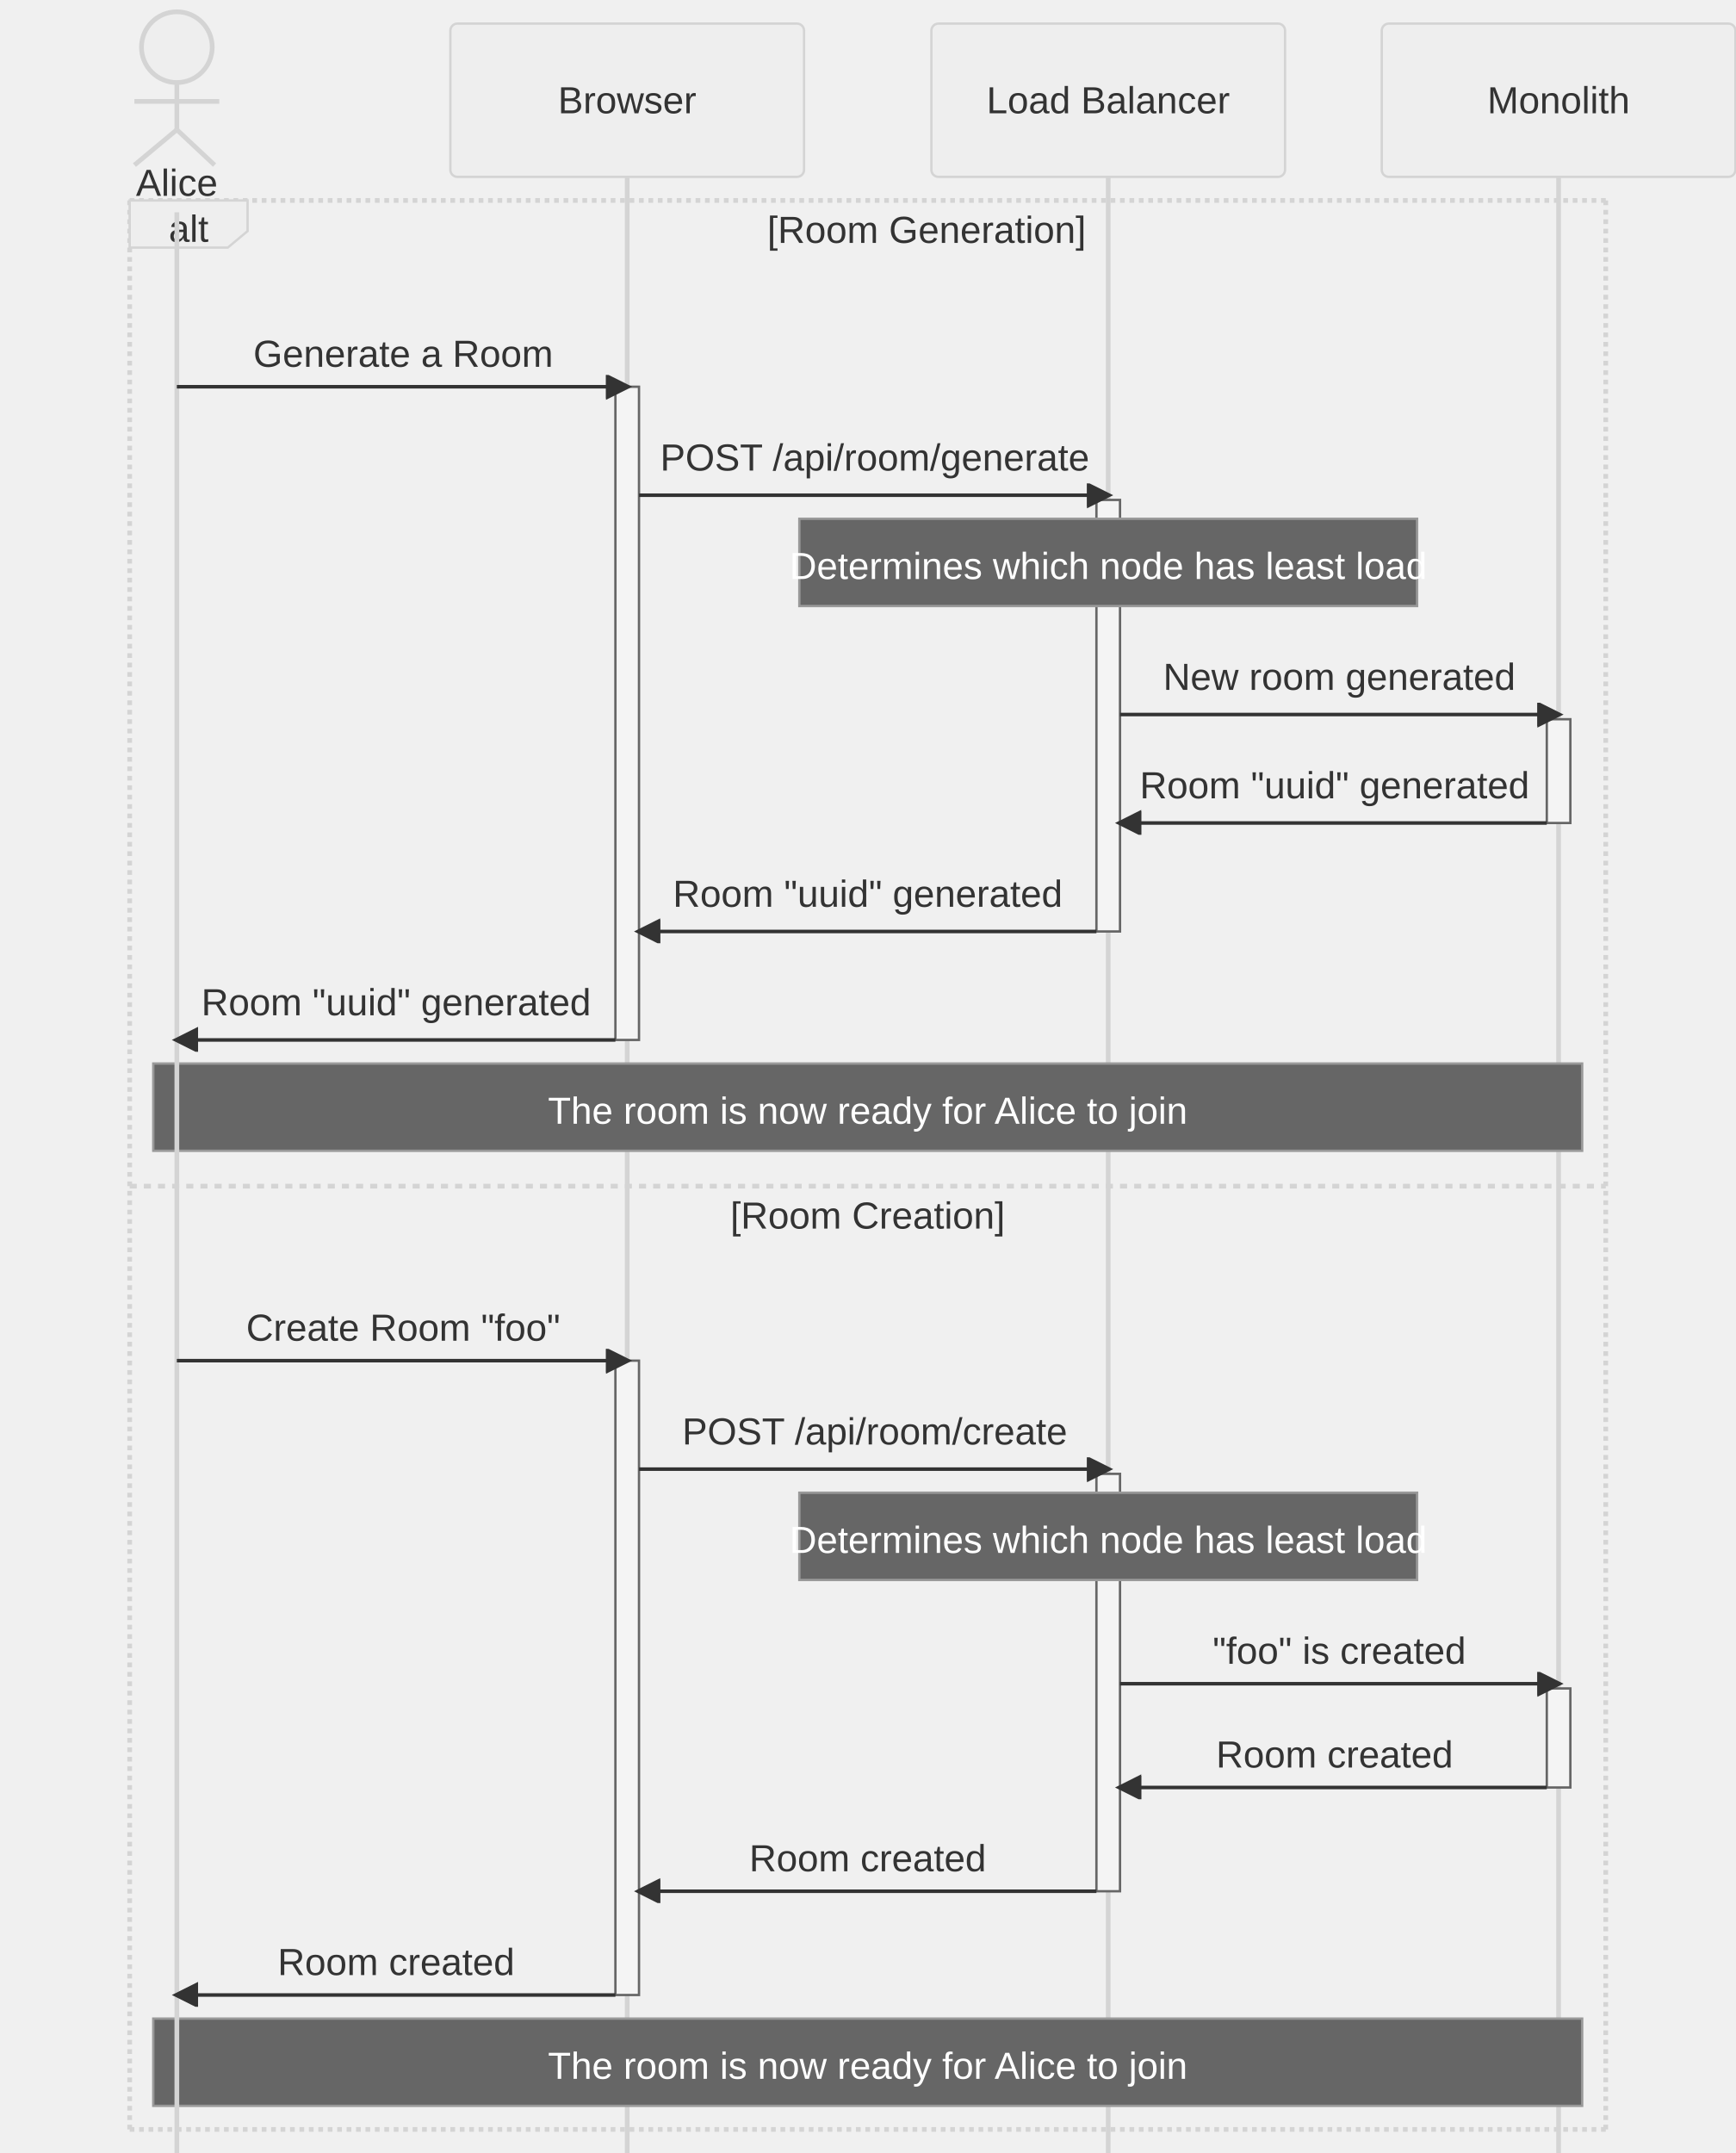
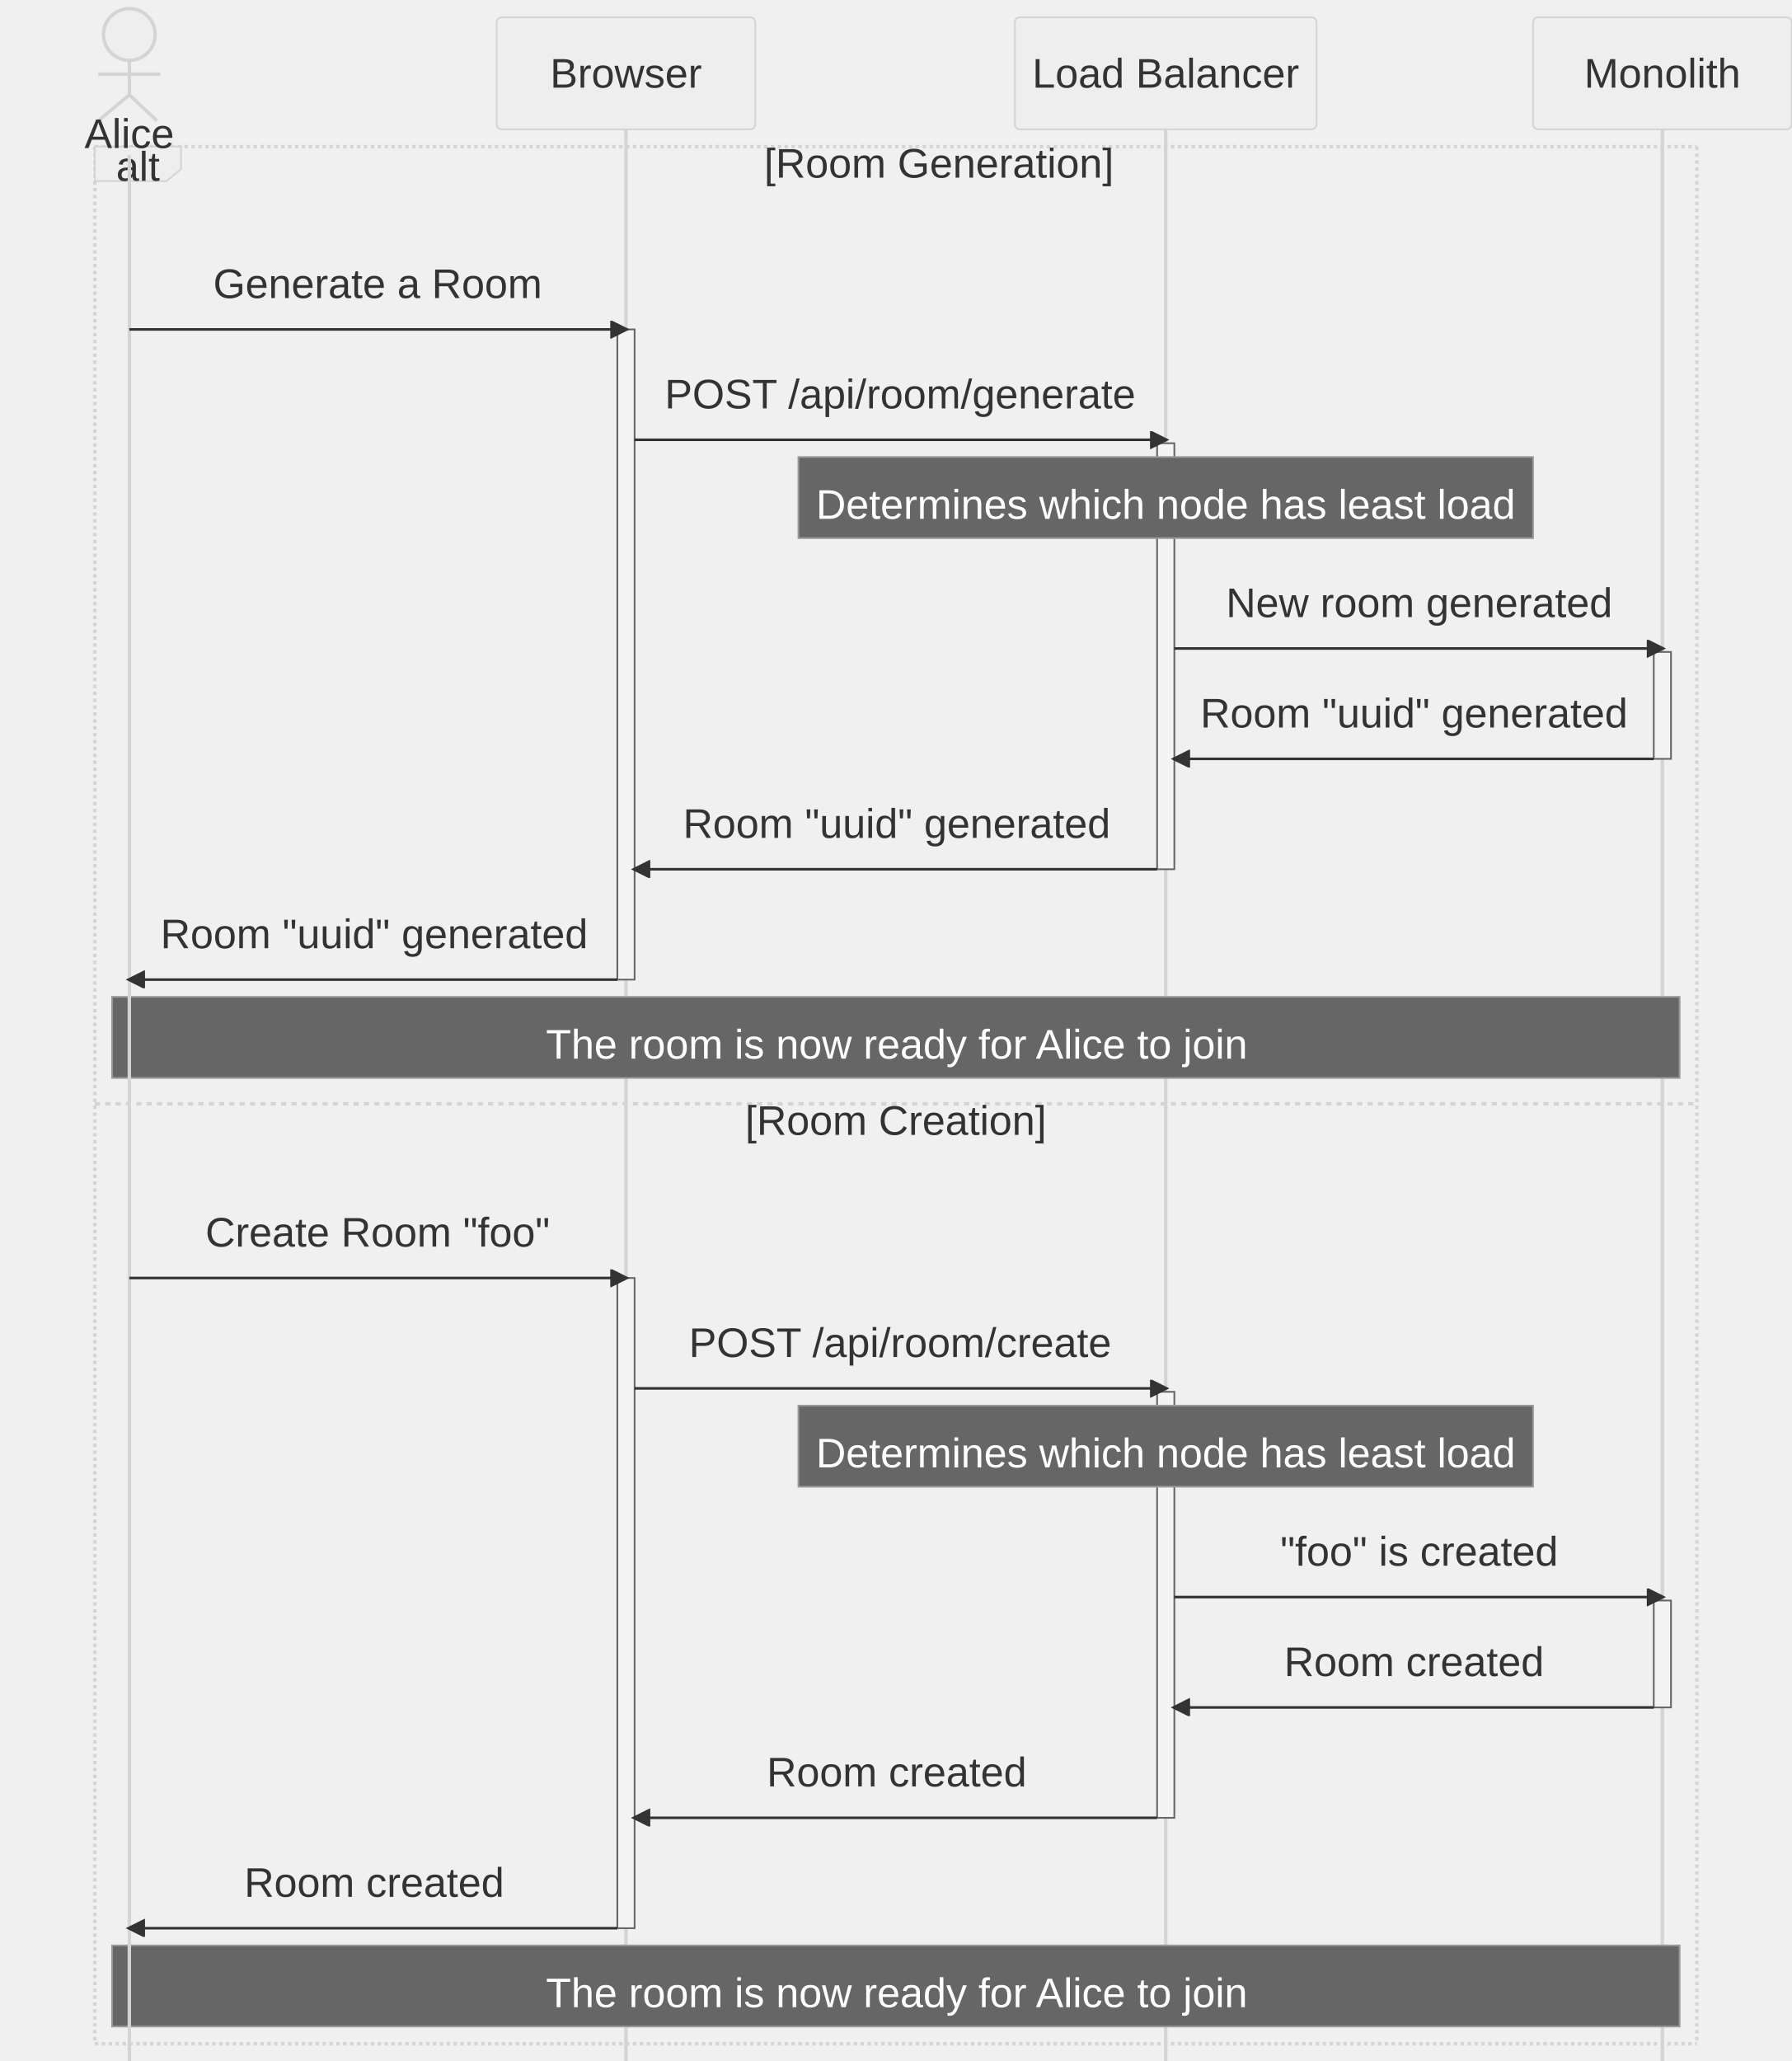
- <svg xmlns="http://www.w3.org/2000/svg" aria-roledescription="sequence" role="graphics-document document" viewBox="0 -10 736 913" style="max-width: 736px; background-color: white;" width="100%" id="my-svg">
+ <svg xmlns="http://www.w3.org/2000/svg" aria-roledescription="sequence" role="graphics-document document" viewBox="0 -10 1039 1195" style="max-width: 1039px; background-color: white;" width="100%" id="my-svg">
  <g>
-     <line stroke="#999" stroke-width="0.5px" class="200" y2="2000" x2="661" y1="5" x1="661" id="actor3" />
+     <line stroke="#999" stroke-width="0.5px" class="200" y2="2000" x2="964" y1="5" x1="964" id="actor3" />
    <g id="root-3">
-       <rect class="actor" ry="3" rx="3" height="65" width="150" stroke="#666" fill="#eaeaea" y="0" x="586" />
-       <text style="text-anchor: middle; font-size: 16px; font-weight: 400;" class="actor" alignment-baseline="central" dominant-baseline="central" y="32.5" x="661">
-         <tspan dy="0" x="661">Monolith</tspan>
+       <rect class="actor" ry="3" rx="3" height="65" width="150" stroke="#666" fill="#eaeaea" y="0" x="889" />
+       <text style="text-anchor: middle; font-size: 24px; font-weight: 400;" class="actor" alignment-baseline="central" dominant-baseline="central" y="32.5" x="964">
+         <tspan dy="0" x="964">Monolith</tspan>
      </text>
    </g>
  </g>
  <g>
-     <line stroke="#999" stroke-width="0.5px" class="200" y2="2000" x2="470" y1="5" x1="470" id="actor2" />
+     <line stroke="#999" stroke-width="0.5px" class="200" y2="2000" x2="676" y1="5" x1="676" id="actor2" />
    <g id="root-2">
-       <rect class="actor" ry="3" rx="3" height="65" width="150" stroke="#666" fill="#eaeaea" y="0" x="395" />
-       <text style="text-anchor: middle; font-size: 16px; font-weight: 400;" class="actor" alignment-baseline="central" dominant-baseline="central" y="32.5" x="470">
-         <tspan dy="0" x="470">Load Balancer</tspan>
+       <rect class="actor" ry="3" rx="3" height="65" width="175" stroke="#666" fill="#eaeaea" y="0" x="588.5" />
+       <text style="text-anchor: middle; font-size: 24px; font-weight: 400;" class="actor" alignment-baseline="central" dominant-baseline="central" y="32.5" x="676">
+         <tspan dy="0" x="676">Load Balancer</tspan>
      </text>
    </g>
  </g>
  <g>
-     <line stroke="#999" stroke-width="0.5px" class="200" y2="2000" x2="266" y1="5" x1="266" id="actor1" />
+     <line stroke="#999" stroke-width="0.5px" class="200" y2="2000" x2="363" y1="5" x1="363" id="actor1" />
    <g id="root-1">
-       <rect class="actor" ry="3" rx="3" height="65" width="150" stroke="#666" fill="#eaeaea" y="0" x="191" />
-       <text style="text-anchor: middle; font-size: 16px; font-weight: 400;" class="actor" alignment-baseline="central" dominant-baseline="central" y="32.5" x="266">
-         <tspan dy="0" x="266">Browser</tspan>
+       <rect class="actor" ry="3" rx="3" height="65" width="150" stroke="#666" fill="#eaeaea" y="0" x="288" />
+       <text style="text-anchor: middle; font-size: 24px; font-weight: 400;" class="actor" alignment-baseline="central" dominant-baseline="central" y="32.5" x="363">
+         <tspan dy="0" x="363">Browser</tspan>
      </text>
    </g>
  </g>
  <style>#my-svg{font-family:"trebuchet ms",verdana,arial,sans-serif;font-size:16px;fill:#000000;}#my-svg .error-icon{fill:#552222;}#my-svg .error-text{fill:#552222;stroke:#552222;}#my-svg .edge-thickness-normal{stroke-width:2px;}#my-svg .edge-thickness-thick{stroke-width:3.5px;}#my-svg .edge-pattern-solid{stroke-dasharray:0;}#my-svg .edge-pattern-dashed{stroke-dasharray:3;}#my-svg .edge-pattern-dotted{stroke-dasharray:2;}#my-svg .marker{fill:#666;stroke:#666;}#my-svg .marker.cross{stroke:#666;}#my-svg svg{font-family:"trebuchet ms",verdana,arial,sans-serif;font-size:16px;}#my-svg .actor{stroke:hsl(0, 0%, 83%);fill:#eee;}#my-svg text.actor&gt;tspan{fill:#333;stroke:none;}#my-svg .actor-line{stroke:#666;}#my-svg .messageLine0{stroke-width:1.5;stroke-dasharray:none;stroke:#333;}#my-svg .messageLine1{stroke-width:1.5;stroke-dasharray:2,2;stroke:#333;}#my-svg #arrowhead path{fill:#333;stroke:#333;}#my-svg .sequenceNumber{fill:white;}#my-svg #sequencenumber{fill:#333;}#my-svg #crosshead path{fill:#333;stroke:#333;}#my-svg .messageText{fill:#333;stroke:none;}#my-svg .labelBox{stroke:hsl(0, 0%, 83%);fill:#eee;}#my-svg .labelText,#my-svg .labelText&gt;tspan{fill:#333;stroke:none;}#my-svg .loopText,#my-svg .loopText&gt;tspan{fill:#333;stroke:none;}#my-svg .loopLine{stroke-width:2px;stroke-dasharray:2,2;stroke:hsl(0, 0%, 83%);fill:hsl(0, 0%, 83%);}#my-svg .note{stroke:#999;fill:#666;}#my-svg .noteText,#my-svg .noteText&gt;tspan{fill:#fff;stroke:none;}#my-svg .activation0{fill:#f4f4f4;stroke:#666;}#my-svg .activation1{fill:#f4f4f4;stroke:#666;}#my-svg .activation2{fill:#f4f4f4;stroke:#666;}#my-svg .actorPopupMenu{position:absolute;}#my-svg .actorPopupMenuPanel{position:absolute;fill:#eee;box-shadow:0px 8px 16px 0px rgba(0,0,0,0.2);filter:drop-shadow(3px 5px 2px rgb(0 0 0 / 0.4));}#my-svg .actor-man line{stroke:hsl(0, 0%, 83%);fill:#eee;}#my-svg .actor-man circle,#my-svg line{stroke:hsl(0, 0%, 83%);fill:#eee;stroke-width:2px;}#my-svg :root{--mermaid-font-family:"trebuchet ms",verdana,arial,sans-serif;}</style>
  <g />
  <defs>
    <symbol height="24" width="24" id="computer">
      <path d="M2 2v13h20v-13h-20zm18 11h-16v-9h16v9zm-10.228 6l.466-1h3.524l.467 1h-4.457zm14.228 3h-24l2-6h2.104l-1.33 4h18.45l-1.297-4h2.073l2 6zm-5-10h-14v-7h14v7z" transform="scale(.5)" />
    </symbol>
  </defs>
  <defs>
    <symbol clip-rule="evenodd" fill-rule="evenodd" id="database">
      <path d="M12.258.001l.256.004.255.005.253.008.251.01.249.012.247.015.246.016.242.019.241.02.239.023.236.024.233.027.231.028.229.031.225.032.223.034.22.036.217.038.214.04.211.041.208.043.205.045.201.046.198.048.194.05.191.051.187.053.183.054.18.056.175.057.172.059.168.06.163.061.16.063.155.064.15.066.074.033.073.033.071.034.07.034.069.035.068.035.067.035.066.035.064.036.064.036.062.036.06.036.06.037.058.037.058.037.055.038.055.038.053.038.052.038.051.039.05.039.048.039.047.039.045.04.044.04.043.04.041.04.04.041.039.041.037.041.036.041.034.041.033.042.032.042.03.042.029.042.027.042.026.043.024.043.023.043.021.043.02.043.018.044.017.043.015.044.013.044.012.044.011.045.009.044.007.045.006.045.004.045.002.045.001.045v17l-.001.045-.002.045-.004.045-.006.045-.007.045-.009.044-.011.045-.012.044-.013.044-.015.044-.017.043-.018.044-.02.043-.021.043-.023.043-.024.043-.026.043-.027.042-.029.042-.03.042-.032.042-.033.042-.034.041-.036.041-.037.041-.039.041-.04.041-.041.04-.043.04-.044.04-.045.04-.047.039-.048.039-.05.039-.051.039-.052.038-.053.038-.055.038-.055.038-.058.037-.058.037-.06.037-.06.036-.062.036-.064.036-.064.036-.066.035-.067.035-.068.035-.069.035-.07.034-.071.034-.073.033-.074.033-.15.066-.155.064-.16.063-.163.061-.168.06-.172.059-.175.057-.18.056-.183.054-.187.053-.191.051-.194.05-.198.048-.201.046-.205.045-.208.043-.211.041-.214.04-.217.038-.22.036-.223.034-.225.032-.229.031-.231.028-.233.027-.236.024-.239.023-.241.02-.242.019-.246.016-.247.015-.249.012-.251.01-.253.008-.255.005-.256.004-.258.001-.258-.001-.256-.004-.255-.005-.253-.008-.251-.01-.249-.012-.247-.015-.245-.016-.243-.019-.241-.02-.238-.023-.236-.024-.234-.027-.231-.028-.228-.031-.226-.032-.223-.034-.22-.036-.217-.038-.214-.04-.211-.041-.208-.043-.204-.045-.201-.046-.198-.048-.195-.05-.19-.051-.187-.053-.184-.054-.179-.056-.176-.057-.172-.059-.167-.06-.164-.061-.159-.063-.155-.064-.151-.066-.074-.033-.072-.033-.072-.034-.07-.034-.069-.035-.068-.035-.067-.035-.066-.035-.064-.036-.063-.036-.062-.036-.061-.036-.06-.037-.058-.037-.057-.037-.056-.038-.055-.038-.053-.038-.052-.038-.051-.039-.049-.039-.049-.039-.046-.039-.046-.04-.044-.04-.043-.04-.041-.04-.04-.041-.039-.041-.037-.041-.036-.041-.034-.041-.033-.042-.032-.042-.03-.042-.029-.042-.027-.042-.026-.043-.024-.043-.023-.043-.021-.043-.02-.043-.018-.044-.017-.043-.015-.044-.013-.044-.012-.044-.011-.045-.009-.044-.007-.045-.006-.045-.004-.045-.002-.045-.001-.045v-17l.001-.045.002-.045.004-.045.006-.045.007-.045.009-.044.011-.045.012-.044.013-.044.015-.044.017-.043.018-.044.02-.043.021-.043.023-.043.024-.043.026-.043.027-.042.029-.042.03-.042.032-.042.033-.042.034-.041.036-.041.037-.041.039-.041.04-.041.041-.04.043-.04.044-.04.046-.04.046-.039.049-.039.049-.039.051-.039.052-.038.053-.038.055-.038.056-.038.057-.037.058-.037.06-.037.061-.036.062-.036.063-.036.064-.036.066-.035.067-.035.068-.035.069-.035.07-.034.072-.034.072-.033.074-.033.151-.066.155-.064.159-.063.164-.061.167-.06.172-.059.176-.057.179-.056.184-.054.187-.053.19-.051.195-.05.198-.048.201-.046.204-.045.208-.043.211-.041.214-.04.217-.038.22-.036.223-.034.226-.032.228-.031.231-.028.234-.027.236-.024.238-.023.241-.02.243-.019.245-.016.247-.015.249-.012.251-.01.253-.008.255-.005.256-.004.258-.001.258.001zm-9.258 20.499v.01l.001.021.003.021.004.022.005.021.006.022.007.022.009.023.01.022.011.023.012.023.013.023.015.023.016.024.017.023.018.024.019.024.021.024.022.025.023.024.024.025.052.049.056.05.061.051.066.051.07.051.075.051.079.052.084.052.088.052.092.052.097.052.102.051.105.052.11.052.114.051.119.051.123.051.127.05.131.05.135.05.139.048.144.049.147.047.152.047.155.047.16.045.163.045.167.043.171.043.176.041.178.041.183.039.187.039.19.037.194.035.197.035.202.033.204.031.209.03.212.029.216.027.219.025.222.024.226.021.23.02.233.018.236.016.24.015.243.012.246.01.249.008.253.005.256.004.259.001.26-.001.257-.004.254-.005.25-.008.247-.011.244-.012.241-.014.237-.016.233-.018.231-.021.226-.021.224-.024.22-.026.216-.027.212-.028.21-.031.205-.031.202-.034.198-.034.194-.036.191-.037.187-.039.183-.04.179-.04.175-.042.172-.043.168-.044.163-.045.16-.046.155-.046.152-.047.148-.048.143-.049.139-.049.136-.05.131-.05.126-.05.123-.051.118-.052.114-.051.11-.052.106-.052.101-.052.096-.052.092-.052.088-.053.083-.051.079-.052.074-.052.07-.051.065-.051.06-.051.056-.05.051-.05.023-.024.023-.025.021-.024.02-.024.019-.024.018-.024.017-.024.015-.023.014-.024.013-.023.012-.023.01-.023.01-.022.008-.022.006-.022.006-.022.004-.022.004-.021.001-.021.001-.021v-4.127l-.077.055-.08.053-.083.054-.085.053-.087.052-.09.052-.093.051-.095.05-.097.05-.1.049-.102.049-.105.048-.106.047-.109.047-.111.046-.114.045-.115.045-.118.044-.12.043-.122.042-.124.042-.126.041-.128.04-.13.04-.132.038-.134.038-.135.037-.138.037-.139.035-.142.035-.143.034-.144.033-.147.032-.148.031-.15.03-.151.03-.153.029-.154.027-.156.027-.158.026-.159.025-.161.024-.162.023-.163.022-.165.021-.166.02-.167.019-.169.018-.169.017-.171.016-.173.015-.173.014-.175.013-.175.012-.177.011-.178.01-.179.008-.179.008-.181.006-.182.005-.182.004-.184.003-.184.002h-.37l-.184-.002-.184-.003-.182-.004-.182-.005-.181-.006-.179-.008-.179-.008-.178-.01-.176-.011-.176-.012-.175-.013-.173-.014-.172-.015-.171-.016-.17-.017-.169-.018-.167-.019-.166-.02-.165-.021-.163-.022-.162-.023-.161-.024-.159-.025-.157-.026-.156-.027-.155-.027-.153-.029-.151-.03-.15-.03-.148-.031-.146-.032-.145-.033-.143-.034-.141-.035-.14-.035-.137-.037-.136-.037-.134-.038-.132-.038-.13-.04-.128-.04-.126-.041-.124-.042-.122-.042-.12-.044-.117-.043-.116-.045-.113-.045-.112-.046-.109-.047-.106-.047-.105-.048-.102-.049-.1-.049-.097-.05-.095-.05-.093-.052-.09-.051-.087-.052-.085-.053-.083-.054-.08-.054-.077-.054v4.127zm0-5.654v.011l.001.021.003.021.004.021.005.022.006.022.007.022.009.022.01.022.011.023.012.023.013.023.015.024.016.023.017.024.018.024.019.024.021.024.022.024.023.025.024.024.052.05.056.05.061.05.066.051.07.051.075.052.079.051.084.052.088.052.092.052.097.052.102.052.105.052.11.051.114.051.119.052.123.05.127.051.131.05.135.049.139.049.144.048.147.048.152.047.155.046.16.045.163.045.167.044.171.042.176.042.178.04.183.04.187.038.19.037.194.036.197.034.202.033.204.032.209.03.212.028.216.027.219.025.222.024.226.022.23.02.233.018.236.016.24.014.243.012.246.01.249.008.253.006.256.003.259.001.26-.001.257-.003.254-.006.25-.008.247-.01.244-.012.241-.015.237-.016.233-.018.231-.02.226-.022.224-.024.22-.025.216-.027.212-.029.21-.03.205-.032.202-.033.198-.035.194-.036.191-.037.187-.039.183-.039.179-.041.175-.042.172-.043.168-.044.163-.045.16-.045.155-.047.152-.047.148-.048.143-.048.139-.05.136-.049.131-.05.126-.051.123-.051.118-.051.114-.052.11-.052.106-.052.101-.052.096-.052.092-.052.088-.052.083-.052.079-.052.074-.051.07-.052.065-.051.06-.05.056-.051.051-.049.023-.025.023-.024.021-.025.02-.024.019-.024.018-.024.017-.024.015-.023.014-.023.013-.024.012-.022.01-.023.01-.023.008-.022.006-.022.006-.022.004-.021.004-.022.001-.021.001-.021v-4.139l-.077.054-.08.054-.083.054-.085.052-.087.053-.09.051-.093.051-.095.051-.097.05-.1.049-.102.049-.105.048-.106.047-.109.047-.111.046-.114.045-.115.044-.118.044-.12.044-.122.042-.124.042-.126.041-.128.04-.13.039-.132.039-.134.038-.135.037-.138.036-.139.036-.142.035-.143.033-.144.033-.147.033-.148.031-.15.03-.151.03-.153.028-.154.028-.156.027-.158.026-.159.025-.161.024-.162.023-.163.022-.165.021-.166.02-.167.019-.169.018-.169.017-.171.016-.173.015-.173.014-.175.013-.175.012-.177.011-.178.009-.179.009-.179.007-.181.007-.182.005-.182.004-.184.003-.184.002h-.37l-.184-.002-.184-.003-.182-.004-.182-.005-.181-.007-.179-.007-.179-.009-.178-.009-.176-.011-.176-.012-.175-.013-.173-.014-.172-.015-.171-.016-.17-.017-.169-.018-.167-.019-.166-.02-.165-.021-.163-.022-.162-.023-.161-.024-.159-.025-.157-.026-.156-.027-.155-.028-.153-.028-.151-.03-.15-.03-.148-.031-.146-.033-.145-.033-.143-.033-.141-.035-.14-.036-.137-.036-.136-.037-.134-.038-.132-.039-.13-.039-.128-.04-.126-.041-.124-.042-.122-.043-.12-.043-.117-.044-.116-.044-.113-.046-.112-.046-.109-.046-.106-.047-.105-.048-.102-.049-.1-.049-.097-.05-.095-.051-.093-.051-.09-.051-.087-.053-.085-.052-.083-.054-.08-.054-.077-.054v4.139zm0-5.666v.011l.001.02.003.022.004.021.005.022.006.021.007.022.009.023.01.022.011.023.012.023.013.023.015.023.016.024.017.024.018.023.019.024.021.025.022.024.023.024.024.025.052.05.056.05.061.05.066.051.07.051.075.052.079.051.084.052.088.052.092.052.097.052.102.052.105.051.11.052.114.051.119.051.123.051.127.05.131.05.135.05.139.049.144.048.147.048.152.047.155.046.16.045.163.045.167.043.171.043.176.042.178.04.183.04.187.038.19.037.194.036.197.034.202.033.204.032.209.03.212.028.216.027.219.025.222.024.226.021.23.02.233.018.236.017.24.014.243.012.246.01.249.008.253.006.256.003.259.001.26-.001.257-.003.254-.006.25-.008.247-.01.244-.013.241-.014.237-.016.233-.018.231-.02.226-.022.224-.024.22-.025.216-.027.212-.029.21-.03.205-.032.202-.033.198-.035.194-.036.191-.037.187-.039.183-.039.179-.041.175-.042.172-.043.168-.044.163-.045.16-.045.155-.047.152-.047.148-.048.143-.049.139-.049.136-.049.131-.051.126-.05.123-.051.118-.052.114-.051.11-.052.106-.052.101-.052.096-.052.092-.052.088-.052.083-.052.079-.052.074-.052.07-.051.065-.051.06-.051.056-.05.051-.049.023-.025.023-.025.021-.024.02-.024.019-.024.018-.024.017-.024.015-.023.014-.024.013-.023.012-.023.01-.022.01-.023.008-.022.006-.022.006-.022.004-.022.004-.021.001-.021.001-.021v-4.153l-.077.054-.08.054-.083.053-.085.053-.087.053-.09.051-.093.051-.095.051-.097.05-.1.049-.102.048-.105.048-.106.048-.109.046-.111.046-.114.046-.115.044-.118.044-.12.043-.122.043-.124.042-.126.041-.128.04-.13.039-.132.039-.134.038-.135.037-.138.036-.139.036-.142.034-.143.034-.144.033-.147.032-.148.032-.15.03-.151.03-.153.028-.154.028-.156.027-.158.026-.159.024-.161.024-.162.023-.163.023-.165.021-.166.02-.167.019-.169.018-.169.017-.171.016-.173.015-.173.014-.175.013-.175.012-.177.01-.178.01-.179.009-.179.007-.181.006-.182.006-.182.004-.184.003-.184.001-.185.001-.185-.001-.184-.001-.184-.003-.182-.004-.182-.006-.181-.006-.179-.007-.179-.009-.178-.01-.176-.01-.176-.012-.175-.013-.173-.014-.172-.015-.171-.016-.17-.017-.169-.018-.167-.019-.166-.02-.165-.021-.163-.023-.162-.023-.161-.024-.159-.024-.157-.026-.156-.027-.155-.028-.153-.028-.151-.03-.15-.03-.148-.032-.146-.032-.145-.033-.143-.034-.141-.034-.14-.036-.137-.036-.136-.037-.134-.038-.132-.039-.13-.039-.128-.041-.126-.041-.124-.041-.122-.043-.12-.043-.117-.044-.116-.044-.113-.046-.112-.046-.109-.046-.106-.048-.105-.048-.102-.048-.1-.05-.097-.049-.095-.051-.093-.051-.09-.052-.087-.052-.085-.053-.083-.053-.08-.054-.077-.054v4.153zm8.74-8.179l-.257.004-.254.005-.25.008-.247.011-.244.012-.241.014-.237.016-.233.018-.231.021-.226.022-.224.023-.22.026-.216.027-.212.028-.21.031-.205.032-.202.033-.198.034-.194.036-.191.038-.187.038-.183.04-.179.041-.175.042-.172.043-.168.043-.163.045-.16.046-.155.046-.152.048-.148.048-.143.048-.139.049-.136.05-.131.05-.126.051-.123.051-.118.051-.114.052-.11.052-.106.052-.101.052-.096.052-.092.052-.088.052-.083.052-.079.052-.074.051-.07.052-.065.051-.06.05-.056.05-.051.05-.023.025-.023.024-.021.024-.02.025-.019.024-.018.024-.017.023-.015.024-.014.023-.013.023-.012.023-.01.023-.01.022-.008.022-.006.023-.006.021-.004.022-.004.021-.001.021-.001.021.001.021.001.021.004.021.004.022.006.021.006.023.008.022.01.022.01.023.012.023.013.023.014.023.015.024.017.023.018.024.019.024.02.025.021.024.023.024.023.025.051.05.056.05.06.05.065.051.07.052.074.051.079.052.083.052.088.052.092.052.096.052.101.052.106.052.11.052.114.052.118.051.123.051.126.051.131.05.136.05.139.049.143.048.148.048.152.048.155.046.16.046.163.045.168.043.172.043.175.042.179.041.183.04.187.038.191.038.194.036.198.034.202.033.205.032.21.031.212.028.216.027.22.026.224.023.226.022.231.021.233.018.237.016.241.014.244.012.247.011.25.008.254.005.257.004.26.001.26-.001.257-.004.254-.005.25-.008.247-.011.244-.012.241-.014.237-.016.233-.018.231-.021.226-.022.224-.023.22-.026.216-.027.212-.028.21-.031.205-.032.202-.033.198-.034.194-.036.191-.038.187-.038.183-.04.179-.041.175-.042.172-.043.168-.043.163-.045.16-.046.155-.046.152-.048.148-.048.143-.048.139-.049.136-.05.131-.05.126-.051.123-.051.118-.051.114-.052.11-.052.106-.052.101-.052.096-.052.092-.052.088-.052.083-.052.079-.052.074-.051.07-.052.065-.051.06-.05.056-.05.051-.05.023-.025.023-.024.021-.024.02-.025.019-.024.018-.024.017-.023.015-.024.014-.023.013-.023.012-.023.01-.023.01-.022.008-.022.006-.023.006-.021.004-.022.004-.021.001-.021.001-.021-.001-.021-.001-.021-.004-.021-.004-.022-.006-.021-.006-.023-.008-.022-.01-.022-.01-.023-.012-.023-.013-.023-.014-.023-.015-.024-.017-.023-.018-.024-.019-.024-.02-.025-.021-.024-.023-.024-.023-.025-.051-.05-.056-.05-.06-.05-.065-.051-.07-.052-.074-.051-.079-.052-.083-.052-.088-.052-.092-.052-.096-.052-.101-.052-.106-.052-.11-.052-.114-.052-.118-.051-.123-.051-.126-.051-.131-.05-.136-.05-.139-.049-.143-.048-.148-.048-.152-.048-.155-.046-.16-.046-.163-.045-.168-.043-.172-.043-.175-.042-.179-.041-.183-.04-.187-.038-.191-.038-.194-.036-.198-.034-.202-.033-.205-.032-.21-.031-.212-.028-.216-.027-.22-.026-.224-.023-.226-.022-.231-.021-.233-.018-.237-.016-.241-.014-.244-.012-.247-.011-.25-.008-.254-.005-.257-.004-.26-.001-.26.001z" transform="scale(.5)" />
    </symbol>
  </defs>
  <defs>
    <symbol height="24" width="24" id="clock">
      <path d="M12 2c5.514 0 10 4.486 10 10s-4.486 10-10 10-10-4.486-10-10 4.486-10 10-10zm0-2c-6.627 0-12 5.373-12 12s5.373 12 12 12 12-5.373 12-12-5.373-12-12-12zm5.848 12.459c.202.038.202.333.001.372-1.907.361-6.045 1.111-6.547 1.111-.719 0-1.301-.582-1.301-1.301 0-.512.77-5.447 1.125-7.445.034-.192.312-.181.343.014l.985 6.238 5.394 1.011z" transform="scale(.5)" />
    </symbol>
  </defs>
  <defs>
    <marker orient="auto" markerHeight="12" markerWidth="12" markerUnits="userSpaceOnUse" refY="5" refX="9" id="arrowhead">
      <path d="M 0 0 L 10 5 L 0 10 z" />
    </marker>
  </defs>
  <defs>
    <marker refY="5" refX="4" orient="auto" markerHeight="8" markerWidth="15" id="crosshead">
      <path style="stroke-dasharray: 0, 0;" d="M 1,2 L 6,7 M 6,2 L 1,7" stroke-width="1pt" stroke="#000000" fill="none" />
    </marker>
  </defs>
  <defs>
    <marker orient="auto" markerHeight="28" markerWidth="20" refY="7" refX="18" id="filled-head">
      <path d="M 18,7 L9,13 L14,7 L9,1 Z" />
    </marker>
  </defs>
  <defs>
    <marker orient="auto" markerHeight="40" markerWidth="60" refY="15" refX="15" id="sequencenumber">
      <circle r="6" cy="15" cx="15" />
    </marker>
  </defs>
  <g>
-     <rect class="activation0" ry="0" rx="0" height="277" width="10" stroke="#666" fill="#EDF2AE" y="154" x="261" />
+     <rect class="activation0" ry="0" rx="0" height="377" width="10" stroke="#666" fill="#EDF2AE" y="181" x="358" />
  </g>
  <g>
-     <rect class="activation0" ry="0" rx="0" height="183" width="10" stroke="#666" fill="#EDF2AE" y="202" x="465" />
+     <rect class="activation0" ry="0" rx="0" height="247" width="10" stroke="#666" fill="#EDF2AE" y="247" x="671" />
  </g>
  <g>
-     <rect class="note" ry="0" rx="0" height="37" width="262" stroke="#666" fill="#EDF2AE" y="210" x="339" />
-     <text style="font-size: 16px; font-weight: 400;" dy="1em" class="noteText" alignment-baseline="middle" dominant-baseline="middle" text-anchor="middle" y="215" x="470">
-       <tspan x="470">Determines which node has least load</tspan>
+     <rect class="note" ry="0" rx="0" height="47" width="426" stroke="#666" fill="#EDF2AE" y="255" x="463" />
+     <text style="font-size: 24px; font-weight: 400;" dy="1em" class="noteText" alignment-baseline="middle" dominant-baseline="middle" text-anchor="middle" y="260" x="676">
+       <tspan x="676">Determines which node has least load</tspan>
    </text>
  </g>
  <g>
-     <rect class="activation0" ry="0" rx="0" height="44" width="10" stroke="#666" fill="#EDF2AE" y="295" x="656" />
+     <rect class="activation0" ry="0" rx="0" height="62" width="10" stroke="#666" fill="#EDF2AE" y="368" x="959" />
  </g>
  <g>
-     <rect class="note" ry="0" rx="0" height="37" width="606" stroke="#666" fill="#EDF2AE" y="441" x="65" />
-     <text style="font-size: 16px; font-weight: 400;" dy="1em" class="noteText" alignment-baseline="middle" dominant-baseline="middle" text-anchor="middle" y="446" x="368">
-       <tspan x="368">The room is now ready for Alice to join</tspan>
+     <rect class="note" ry="0" rx="0" height="47" width="909" stroke="#666" fill="#EDF2AE" y="568" x="65" />
+     <text style="font-size: 24px; font-weight: 400;" dy="1em" class="noteText" alignment-baseline="middle" dominant-baseline="middle" text-anchor="middle" y="573" x="520">
+       <tspan x="520">The room is now ready for Alice to join</tspan>
    </text>
  </g>
  <g>
-     <rect class="activation0" ry="0" rx="0" height="269" width="10" stroke="#666" fill="#EDF2AE" y="567" x="261" />
+     <rect class="activation0" ry="0" rx="0" height="377" width="10" stroke="#666" fill="#EDF2AE" y="731" x="358" />
  </g>
  <g>
-     <rect class="activation0" ry="0" rx="0" height="177" width="10" stroke="#666" fill="#EDF2AE" y="615" x="465" />
+     <rect class="activation0" ry="0" rx="0" height="247" width="10" stroke="#666" fill="#EDF2AE" y="797" x="671" />
  </g>
  <g>
-     <rect class="note" ry="0" rx="0" height="37" width="262" stroke="#666" fill="#EDF2AE" y="623" x="339" />
-     <text style="font-size: 16px; font-weight: 400;" dy="1em" class="noteText" alignment-baseline="middle" dominant-baseline="middle" text-anchor="middle" y="628" x="470">
-       <tspan x="470">Determines which node has least load</tspan>
+     <rect class="note" ry="0" rx="0" height="47" width="426" stroke="#666" fill="#EDF2AE" y="805" x="463" />
+     <text style="font-size: 24px; font-weight: 400;" dy="1em" class="noteText" alignment-baseline="middle" dominant-baseline="middle" text-anchor="middle" y="810" x="676">
+       <tspan x="676">Determines which node has least load</tspan>
    </text>
  </g>
  <g>
-     <rect class="activation0" ry="0" rx="0" height="42" width="10" stroke="#666" fill="#EDF2AE" y="706" x="656" />
+     <rect class="activation0" ry="0" rx="0" height="62" width="10" stroke="#666" fill="#EDF2AE" y="918" x="959" />
  </g>
  <g>
-     <rect class="note" ry="0" rx="0" height="37" width="606" stroke="#666" fill="#EDF2AE" y="846" x="65" />
-     <text style="font-size: 16px; font-weight: 400;" dy="1em" class="noteText" alignment-baseline="middle" dominant-baseline="middle" text-anchor="middle" y="851" x="368">
-       <tspan x="368">The room is now ready for Alice to join</tspan>
+     <rect class="note" ry="0" rx="0" height="47" width="909" stroke="#666" fill="#EDF2AE" y="1118" x="65" />
+     <text style="font-size: 24px; font-weight: 400;" dy="1em" class="noteText" alignment-baseline="middle" dominant-baseline="middle" text-anchor="middle" y="1123" x="520">
+       <tspan x="520">The room is now ready for Alice to join</tspan>
    </text>
  </g>
  <g>
-     <line class="loopLine" y2="75" x2="681" y1="75" x1="55" />
-     <line class="loopLine" y2="893" x2="681" y1="75" x1="681" />
-     <line class="loopLine" y2="893" x2="681" y1="893" x1="55" />
-     <line class="loopLine" y2="893" x2="55" y1="75" x1="55" />
-     <line style="stroke-dasharray: 3, 3;" class="loopLine" y2="493" x2="681" y1="493" x1="55" />
+     <line class="loopLine" y2="75" x2="984" y1="75" x1="55" />
+     <line class="loopLine" y2="1175" x2="984" y1="75" x1="984" />
+     <line class="loopLine" y2="1175" x2="984" y1="1175" x1="55" />
+     <line class="loopLine" y2="1175" x2="55" y1="75" x1="55" />
+     <line style="stroke-dasharray: 3, 3;" class="loopLine" y2="630" x2="984" y1="630" x1="55" />
    <polygon class="labelBox" points="55,75 105,75 105,88 96.6,95 55,95" />
-     <text style="font-size: 16px; font-weight: 400;" class="labelText" alignment-baseline="middle" dominant-baseline="middle" text-anchor="middle" y="88" x="80">alt</text>
-     <text style="font-size: 16px; font-weight: 400;" class="loopText" text-anchor="middle" y="93" x="393">
-       <tspan x="393">[Room Generation]</tspan>
+     <text style="font-size: 24px; font-weight: 400;" class="labelText" alignment-baseline="middle" dominant-baseline="middle" text-anchor="middle" y="88" x="80">alt</text>
+     <text style="font-size: 24px; font-weight: 400;" class="loopText" text-anchor="middle" y="93" x="544.5">
+       <tspan x="544.5">[Room Generation]</tspan>
    </text>
-     <text style="font-size: 16px; font-weight: 400;" class="loopText" text-anchor="middle" y="511" x="368">[Room Creation]</text>
+     <text style="font-size: 24px; font-weight: 400;" class="loopText" text-anchor="middle" y="648" x="519.5">[Room Creation]</text>
  </g>
  <line stroke="#999" stroke-width="0.5px" class="200" y2="2000" x2="75" y1="80" x1="75" id="actor0" />
  <g class="actor-man">
    <line y2="45" x2="75" y1="25" x1="75" id="actor-man-torso0" />
    <line y2="33" x2="93" y1="33" x1="57" id="actor-man-arms0" />
    <line y2="45" x2="75" y1="60" x1="57" />
    <line y2="60" x2="91" y1="45" x1="75" />
    <circle height="65" width="150" r="15" cy="10" cx="75" />
-     <text style="text-anchor: middle; font-size: 16px; font-weight: 400;" class="actor" alignment-baseline="central" dominant-baseline="central" y="67.5" x="75">
+     <text style="text-anchor: middle; font-size: 24px; font-weight: 400;" class="actor" alignment-baseline="central" dominant-baseline="central" y="67.5" x="75">
      <tspan dy="0" x="75">Alice</tspan>
    </text>
  </g>
-   <text style="font-size: 16px; font-weight: 400;" dy="1em" class="messageText" alignment-baseline="middle" dominant-baseline="middle" text-anchor="middle" y="125" x="171">Generate a Room</text>
-   <line style="fill: none;" marker-end="url(#arrowhead)" stroke="none" stroke-width="2" class="messageLine0" y2="154" x2="266" y1="154" x1="75" />
-   <text style="font-size: 16px; font-weight: 400;" dy="1em" class="messageText" alignment-baseline="middle" dominant-baseline="middle" text-anchor="middle" y="169" x="371">POST /api/room/generate</text>
-   <line style="fill: none;" marker-end="url(#arrowhead)" stroke="none" stroke-width="2" class="messageLine0" y2="200" x2="470" y1="200" x1="271" />
-   <text style="font-size: 16px; font-weight: 400;" dy="1em" class="messageText" alignment-baseline="middle" dominant-baseline="middle" text-anchor="middle" y="262" x="568">New room generated</text>
-   <line style="fill: none;" marker-end="url(#arrowhead)" stroke="none" stroke-width="2" class="messageLine0" y2="293" x2="661" y1="293" x1="475" />
-   <text style="font-size: 16px; font-weight: 400;" dy="1em" class="messageText" alignment-baseline="middle" dominant-baseline="middle" text-anchor="middle" y="308" x="566">Room "uuid" generated</text>
-   <line style="fill: none;" marker-end="url(#arrowhead)" stroke="none" stroke-width="2" class="messageLine0" y2="339" x2="475" y1="339" x1="656" />
-   <text style="font-size: 16px; font-weight: 400;" dy="1em" class="messageText" alignment-baseline="middle" dominant-baseline="middle" text-anchor="middle" y="354" x="368">Room "uuid" generated</text>
-   <line style="fill: none;" marker-end="url(#arrowhead)" stroke="none" stroke-width="2" class="messageLine0" y2="385" x2="271" y1="385" x1="465" />
-   <text style="font-size: 16px; font-weight: 400;" dy="1em" class="messageText" alignment-baseline="middle" dominant-baseline="middle" text-anchor="middle" y="400" x="168">Room "uuid" generated</text>
-   <line style="fill: none;" marker-end="url(#arrowhead)" stroke="none" stroke-width="2" class="messageLine0" y2="431" x2="75" y1="431" x1="261" />
-   <text style="font-size: 16px; font-weight: 400;" dy="1em" class="messageText" alignment-baseline="middle" dominant-baseline="middle" text-anchor="middle" y="538" x="171">Create Room "foo"</text>
-   <line style="fill: none;" marker-end="url(#arrowhead)" stroke="none" stroke-width="2" class="messageLine0" y2="567" x2="266" y1="567" x1="75" />
-   <text style="font-size: 16px; font-weight: 400;" dy="1em" class="messageText" alignment-baseline="middle" dominant-baseline="middle" text-anchor="middle" y="582" x="371">POST /api/room/create</text>
-   <line style="fill: none;" marker-end="url(#arrowhead)" stroke="none" stroke-width="2" class="messageLine0" y2="613" x2="470" y1="613" x1="271" />
-   <text style="font-size: 16px; font-weight: 400;" dy="1em" class="messageText" alignment-baseline="middle" dominant-baseline="middle" text-anchor="middle" y="675" x="568">"foo" is created</text>
-   <line style="fill: none;" marker-end="url(#arrowhead)" stroke="none" stroke-width="2" class="messageLine0" y2="704" x2="661" y1="704" x1="475" />
-   <text style="font-size: 16px; font-weight: 400;" dy="1em" class="messageText" alignment-baseline="middle" dominant-baseline="middle" text-anchor="middle" y="719" x="566">Room created</text>
-   <line style="fill: none;" marker-end="url(#arrowhead)" stroke="none" stroke-width="2" class="messageLine0" y2="748" x2="475" y1="748" x1="656" />
-   <text style="font-size: 16px; font-weight: 400;" dy="1em" class="messageText" alignment-baseline="middle" dominant-baseline="middle" text-anchor="middle" y="763" x="368">Room created</text>
-   <line style="fill: none;" marker-end="url(#arrowhead)" stroke="none" stroke-width="2" class="messageLine0" y2="792" x2="271" y1="792" x1="465" />
-   <text style="font-size: 16px; font-weight: 400;" dy="1em" class="messageText" alignment-baseline="middle" dominant-baseline="middle" text-anchor="middle" y="807" x="168">Room created</text>
-   <line style="fill: none;" marker-end="url(#arrowhead)" stroke="none" stroke-width="2" class="messageLine0" y2="836" x2="75" y1="836" x1="261" />
+   <text style="font-size: 24px; font-weight: 400;" dy="1em" class="messageText" alignment-baseline="middle" dominant-baseline="middle" text-anchor="middle" y="132" x="219">Generate a Room</text>
+   <line style="fill: none;" marker-end="url(#arrowhead)" stroke="none" stroke-width="2" class="messageLine0" y2="181" x2="363" y1="181" x1="75" />
+   <text style="font-size: 24px; font-weight: 400;" dy="1em" class="messageText" alignment-baseline="middle" dominant-baseline="middle" text-anchor="middle" y="196" x="522">POST /api/room/generate</text>
+   <line style="fill: none;" marker-end="url(#arrowhead)" stroke="none" stroke-width="2" class="messageLine0" y2="245" x2="676" y1="245" x1="368" />
+   <text style="font-size: 24px; font-weight: 400;" dy="1em" class="messageText" alignment-baseline="middle" dominant-baseline="middle" text-anchor="middle" y="317" x="823">New room generated</text>
+   <line style="fill: none;" marker-end="url(#arrowhead)" stroke="none" stroke-width="2" class="messageLine0" y2="366" x2="964" y1="366" x1="681" />
+   <text style="font-size: 24px; font-weight: 400;" dy="1em" class="messageText" alignment-baseline="middle" dominant-baseline="middle" text-anchor="middle" y="381" x="820">Room "uuid" generated</text>
+   <line style="fill: none;" marker-end="url(#arrowhead)" stroke="none" stroke-width="2" class="messageLine0" y2="430" x2="681" y1="430" x1="959" />
+   <text style="font-size: 24px; font-weight: 400;" dy="1em" class="messageText" alignment-baseline="middle" dominant-baseline="middle" text-anchor="middle" y="445" x="520">Room "uuid" generated</text>
+   <line style="fill: none;" marker-end="url(#arrowhead)" stroke="none" stroke-width="2" class="messageLine0" y2="494" x2="368" y1="494" x1="671" />
+   <text style="font-size: 24px; font-weight: 400;" dy="1em" class="messageText" alignment-baseline="middle" dominant-baseline="middle" text-anchor="middle" y="509" x="217">Room "uuid" generated</text>
+   <line style="fill: none;" marker-end="url(#arrowhead)" stroke="none" stroke-width="2" class="messageLine0" y2="558" x2="75" y1="558" x1="358" />
+   <text style="font-size: 24px; font-weight: 400;" dy="1em" class="messageText" alignment-baseline="middle" dominant-baseline="middle" text-anchor="middle" y="682" x="219">Create Room "foo"</text>
+   <line style="fill: none;" marker-end="url(#arrowhead)" stroke="none" stroke-width="2" class="messageLine0" y2="731" x2="363" y1="731" x1="75" />
+   <text style="font-size: 24px; font-weight: 400;" dy="1em" class="messageText" alignment-baseline="middle" dominant-baseline="middle" text-anchor="middle" y="746" x="522">POST /api/room/create</text>
+   <line style="fill: none;" marker-end="url(#arrowhead)" stroke="none" stroke-width="2" class="messageLine0" y2="795" x2="676" y1="795" x1="368" />
+   <text style="font-size: 24px; font-weight: 400;" dy="1em" class="messageText" alignment-baseline="middle" dominant-baseline="middle" text-anchor="middle" y="867" x="823">"foo" is created</text>
+   <line style="fill: none;" marker-end="url(#arrowhead)" stroke="none" stroke-width="2" class="messageLine0" y2="916" x2="964" y1="916" x1="681" />
+   <text style="font-size: 24px; font-weight: 400;" dy="1em" class="messageText" alignment-baseline="middle" dominant-baseline="middle" text-anchor="middle" y="931" x="820">Room created</text>
+   <line style="fill: none;" marker-end="url(#arrowhead)" stroke="none" stroke-width="2" class="messageLine0" y2="980" x2="681" y1="980" x1="959" />
+   <text style="font-size: 24px; font-weight: 400;" dy="1em" class="messageText" alignment-baseline="middle" dominant-baseline="middle" text-anchor="middle" y="995" x="520">Room created</text>
+   <line style="fill: none;" marker-end="url(#arrowhead)" stroke="none" stroke-width="2" class="messageLine0" y2="1044" x2="368" y1="1044" x1="671" />
+   <text style="font-size: 24px; font-weight: 400;" dy="1em" class="messageText" alignment-baseline="middle" dominant-baseline="middle" text-anchor="middle" y="1059" x="217">Room created</text>
+   <line style="fill: none;" marker-end="url(#arrowhead)" stroke="none" stroke-width="2" class="messageLine0" y2="1108" x2="75" y1="1108" x1="358" />
</svg>
